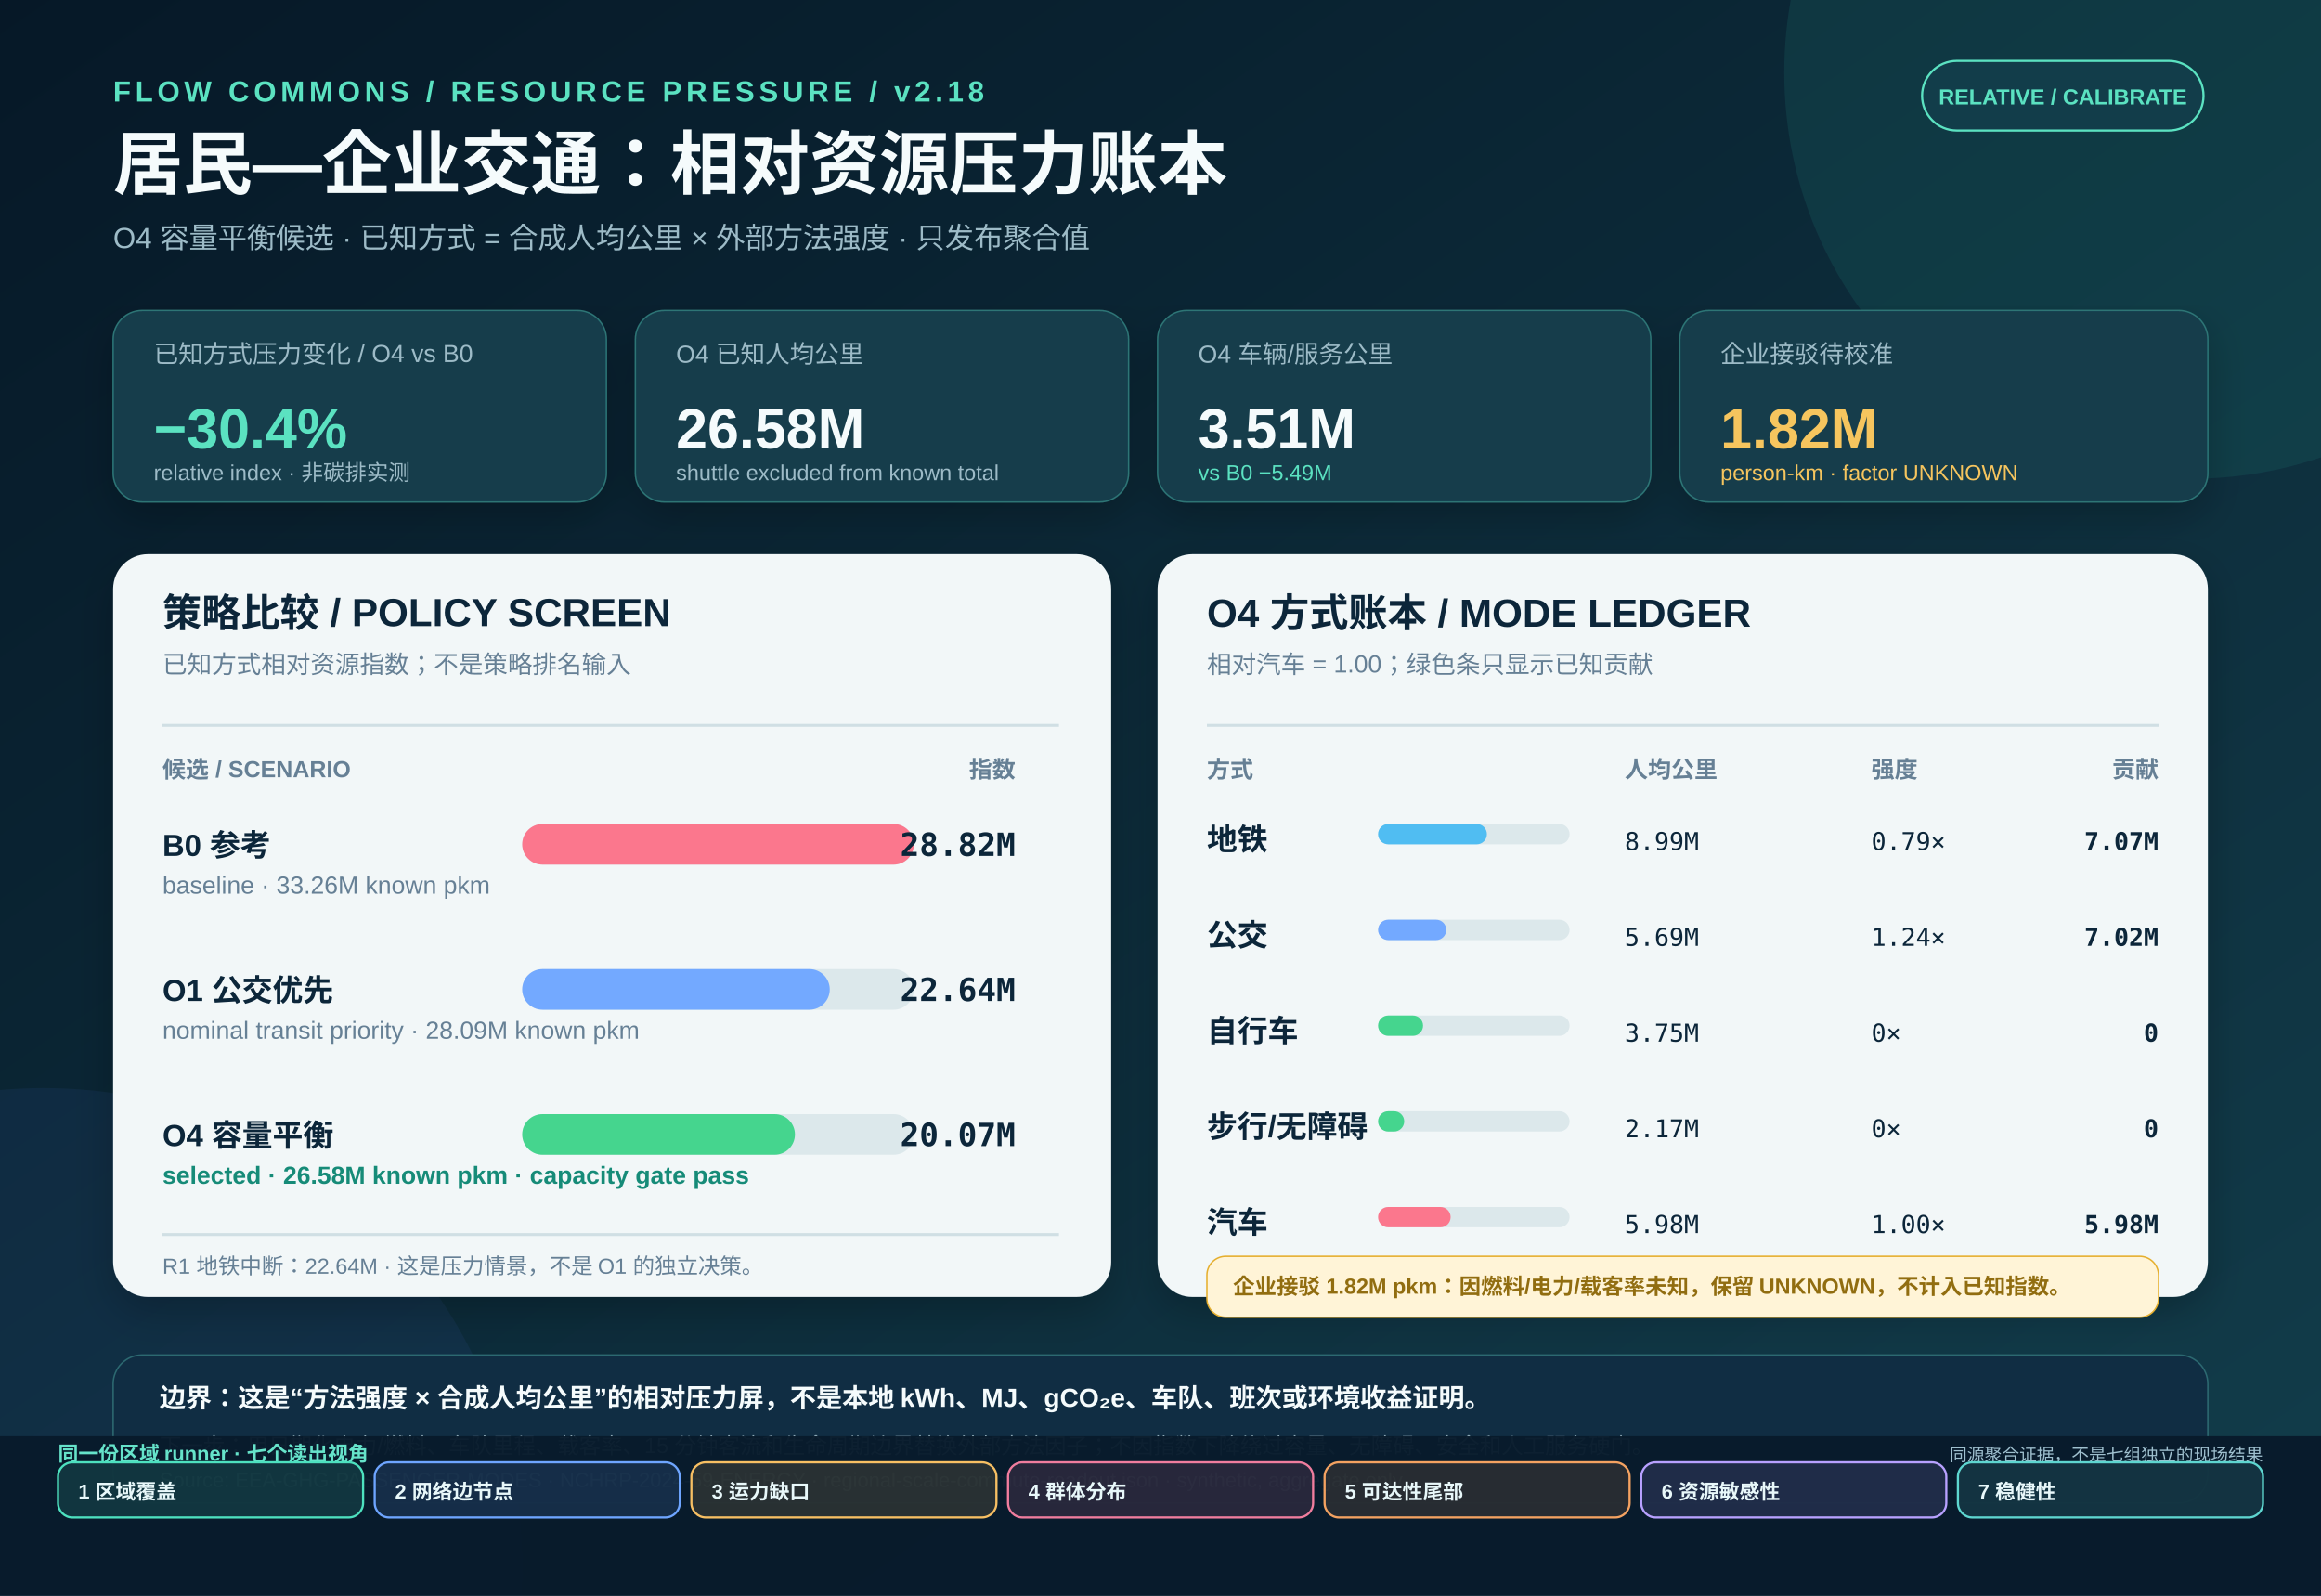
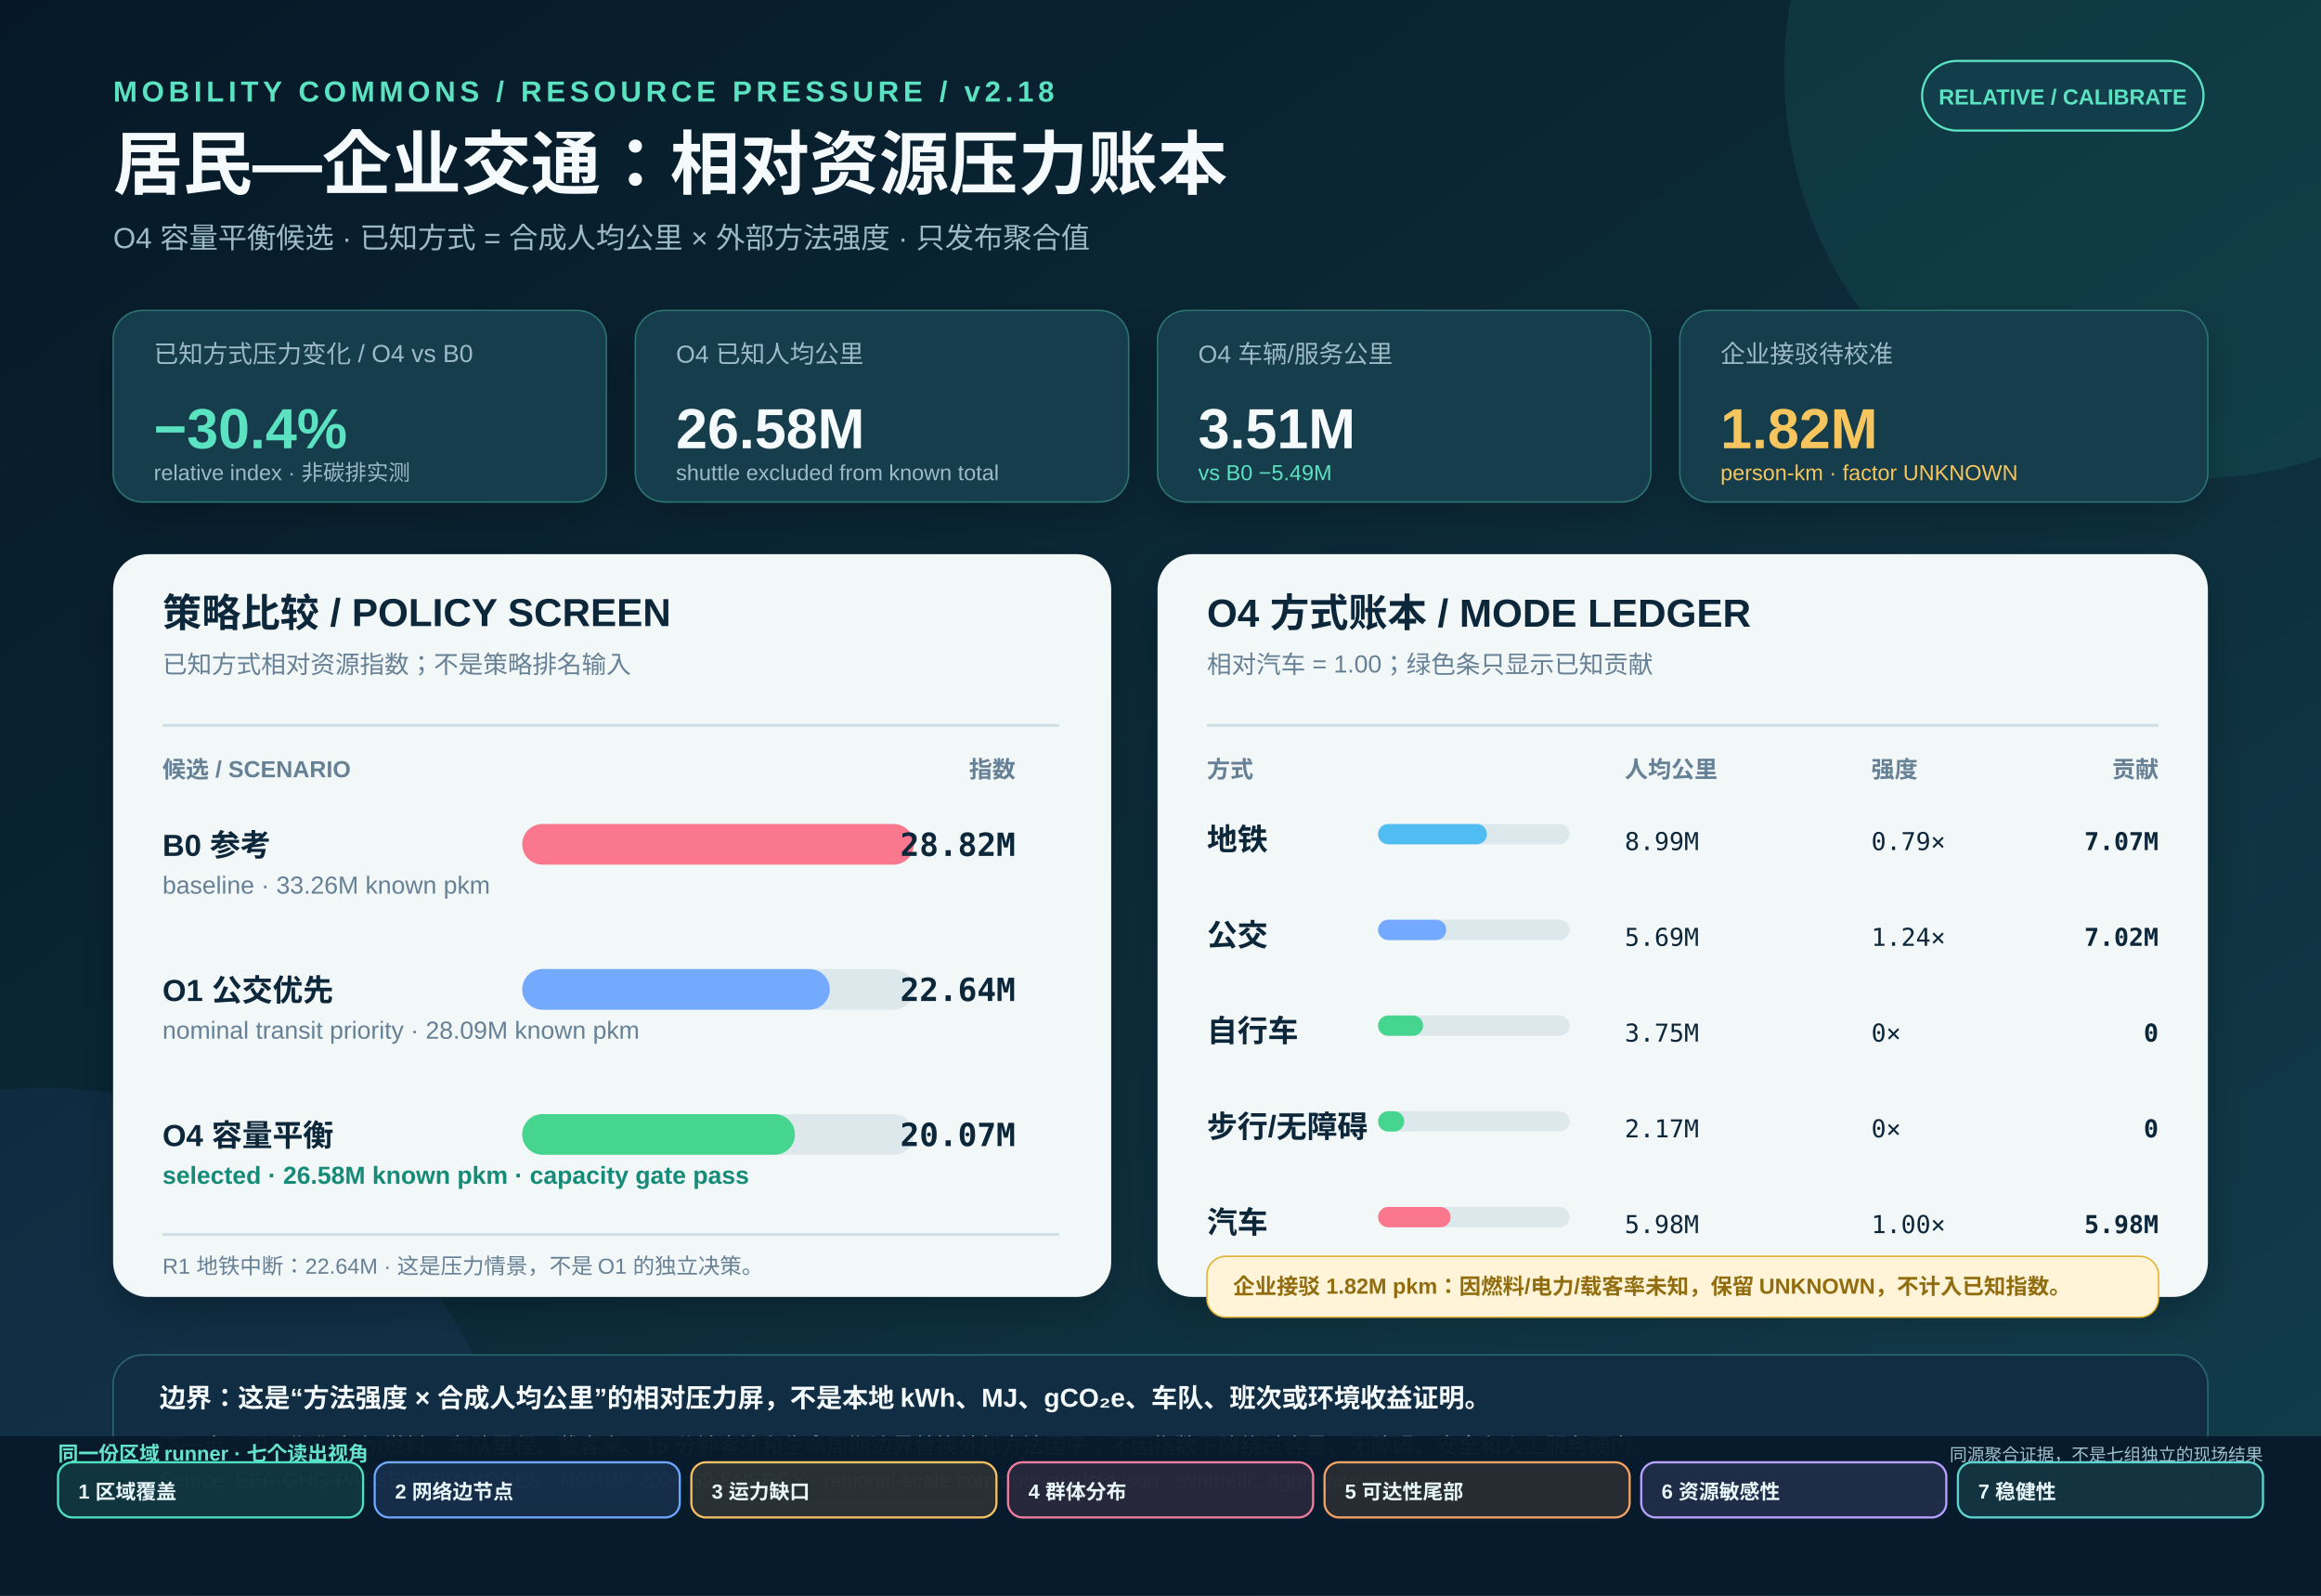
<svg xmlns="http://www.w3.org/2000/svg" width="1600" height="1100" viewBox="0 0 1600 1100" role="img" aria-labelledby="title desc">
  <defs>
    <linearGradient id="bg" x1="0" y1="0" x2="1" y2="1">
      <stop offset="0" stop-color="#061827" />
      <stop offset="1" stop-color="#123d4b" />
    </linearGradient>
    <filter id="shadow" x="-10%" y="-10%" width="120%" height="130%">
      <feDropShadow dx="0" dy="10" stdDeviation="14" flood-color="#000" flood-opacity=".22" />
    </filter>
    <style>
      .sans{font-family:PingFang SC,Microsoft YaHei,Arial,sans-serif}.mono{font-family:SFMono-Regular,Menlo,monospace}
      .white{fill:#f5fbfc}.muted{fill:#9dbbc7}.teal{fill:#5be2c1}.ink{fill:#0c263a}.blue{fill:#50bdf2}.blue2{fill:#73a9ff}.green{fill:#45d58e}.amber{fill:#f6c55e}.coral{fill:#fb778d}.violet{fill:#b68cff}
      .title{font-size:48px;font-weight:800}.h2{font-size:27px;font-weight:800}.label{font-size:21px;font-weight:700}.small{font-size:17px}.tiny{font-size:15px}.value{font-size:39px;font-weight:800}
    </style>
  </defs>
  <rect width="1600" height="1100" fill="url(#bg)" />
  <circle cx="1510" cy="50" r="280" fill="#1a716f" opacity=".22" />
  <circle cx="30" cy="1080" r="330" fill="#27477d" opacity=".18" />
-   <text x="78" y="70" class="sans teal" font-size="20" font-weight="800" letter-spacing="3">FLOW COMMONS / RESOURCE PRESSURE / v2.18</text>
+   <text x="78" y="70" class="sans teal" font-size="20" font-weight="800" letter-spacing="3">MOBILITY COMMONS / RESOURCE PRESSURE / v2.18</text>
  <text x="78" y="130" class="sans white title">居民—企业交通：相对资源压力账本</text>
  <text x="78" y="171" class="sans muted" font-size="20">O4 容量平衡候选 · 已知方式 = 合成人均公里 × 外部方法强度 · 只发布聚合值</text>
  <rect x="1325" y="42" width="194" height="48" rx="24" fill="#123d4a" stroke="#5be2c1" stroke-width="1.5" />
  <text x="1422" y="72" text-anchor="middle" class="sans teal" font-size="15" font-weight="800">RELATIVE / CALIBRATE</text>
  <g filter="url(#shadow)">
    <rect x="78" y="214" width="340" height="132" rx="20" fill="#153c4b" stroke="#2d7475" />
    <rect x="438" y="214" width="340" height="132" rx="20" fill="#153c4b" stroke="#2d7475" />
    <rect x="798" y="214" width="340" height="132" rx="20" fill="#153c4b" stroke="#2d7475" />
    <rect x="1158" y="214" width="364" height="132" rx="20" fill="#153c4b" stroke="#2d7475" />
  </g>
  <text x="106" y="250" class="sans muted small">已知方式压力变化 / O4 vs B0</text>
  <text x="106" y="309" class="sans teal value">−30.4%</text>
  <text x="106" y="331" class="sans muted tiny">relative index · 非碳排实测</text>
  <text x="466" y="250" class="sans muted small">O4 已知人均公里</text>
  <text x="466" y="309" class="sans white value">26.58M</text>
  <text x="466" y="331" class="sans muted tiny">shuttle excluded from known total</text>
  <text x="826" y="250" class="sans muted small">O4 车辆/服务公里</text>
  <text x="826" y="309" class="sans white value">3.51M</text>
  <text x="826" y="331" class="sans teal tiny">vs B0 −5.49M</text>
  <text x="1186" y="250" class="sans muted small">企业接驳待校准</text>
  <text x="1186" y="309" class="sans amber value">1.82M</text>
  <text x="1186" y="331" class="sans amber tiny">person-km · factor UNKNOWN</text>
  <rect x="78" y="382" width="688" height="512" rx="24" fill="#f2f7f8" filter="url(#shadow)" />
  <text x="112" y="432" class="sans ink h2">策略比较 / POLICY SCREEN</text>
  <text x="112" y="464" class="sans" fill="#668095" font-size="17">已知方式相对资源指数；不是策略排名输入</text>
  <line x1="112" y1="500" x2="730" y2="500" stroke="#d0dfe4" stroke-width="2" />
  <text x="112" y="536" class="sans" fill="#668095" font-size="16" font-weight="700">候选 / SCENARIO</text>
  <text x="700" y="536" text-anchor="end" class="sans" fill="#668095" font-size="16" font-weight="700">指数</text>
  <g class="sans">
    <text x="112" y="590" class="ink label">B0 参考</text>
    <text x="112" y="616" fill="#668095" class="small">baseline · 33.26M known pkm</text>
    <rect x="360" y="568" width="270" height="28" rx="14" fill="#dce8eb" />
    <rect x="360" y="568" width="270" height="28" rx="14" fill="#fb778d" />
    <text x="700" y="590" text-anchor="end" class="mono ink" font-size="22" font-weight="800">28.82M</text>
    <text x="112" y="690" class="ink label">O1 公交优先</text>
    <text x="112" y="716" fill="#668095" class="small">nominal transit priority · 28.09M known pkm</text>
    <rect x="360" y="668" width="270" height="28" rx="14" fill="#dce8eb" />
    <rect x="360" y="668" width="212" height="28" rx="14" fill="#73a9ff" />
    <text x="700" y="690" text-anchor="end" class="mono ink" font-size="22" font-weight="800">22.64M</text>
    <text x="112" y="790" class="ink label">O4 容量平衡</text>
    <text x="112" y="816" fill="#168b78" class="small" font-weight="700">selected · 26.58M known pkm · capacity gate pass</text>
    <rect x="360" y="768" width="270" height="28" rx="14" fill="#dce8eb" />
    <rect x="360" y="768" width="188" height="28" rx="14" fill="#45d58e" />
    <text x="700" y="790" text-anchor="end" class="mono ink" font-size="22" font-weight="800">20.07M</text>
  </g>
  <rect x="112" y="850" width="618" height="2" fill="#d0dfe4" />
  <text x="112" y="878" class="sans" fill="#668095" font-size="15">R1 地铁中断：22.64M · 这是压力情景，不是 O1 的独立决策。</text>
  <rect x="798" y="382" width="724" height="512" rx="24" fill="#f2f7f8" filter="url(#shadow)" />
  <text x="832" y="432" class="sans ink h2">O4 方式账本 / MODE LEDGER</text>
  <text x="832" y="464" class="sans" fill="#668095" font-size="17">相对汽车 = 1.00；绿色条只显示已知贡献</text>
  <line x1="832" y1="500" x2="1488" y2="500" stroke="#d0dfe4" stroke-width="2" />
  <text x="832" y="536" class="sans" fill="#668095" font-size="16" font-weight="700">方式</text>
  <text x="1120" y="536" class="sans" fill="#668095" font-size="16" font-weight="700">人均公里</text>
  <text x="1290" y="536" class="sans" fill="#668095" font-size="16" font-weight="700">强度</text>
  <text x="1488" y="536" text-anchor="end" class="sans" fill="#668095" font-size="16" font-weight="700">贡献</text>
  <g class="sans">
    <text x="832" y="586" class="ink label">地铁</text>
    <rect x="950" y="568" width="132" height="14" rx="7" fill="#dce8eb" />
    <rect x="950" y="568" width="75" height="14" rx="7" fill="#50bdf2" />
    <text x="1120" y="586" class="mono ink" font-size="17">8.99M</text>
    <text x="1290" y="586" class="mono ink" font-size="17">0.79×</text>
    <text x="1488" y="586" text-anchor="end" class="mono ink" font-size="17" font-weight="800">7.07M</text>
    <text x="832" y="652" class="ink label">公交</text>
    <rect x="950" y="634" width="132" height="14" rx="7" fill="#dce8eb" />
    <rect x="950" y="634" width="47" height="14" rx="7" fill="#73a9ff" />
    <text x="1120" y="652" class="mono ink" font-size="17">5.69M</text>
    <text x="1290" y="652" class="mono ink" font-size="17">1.24×</text>
    <text x="1488" y="652" text-anchor="end" class="mono ink" font-size="17" font-weight="800">7.02M</text>
    <text x="832" y="718" class="ink label">自行车</text>
    <rect x="950" y="700" width="132" height="14" rx="7" fill="#dce8eb" />
    <rect x="950" y="700" width="31" height="14" rx="7" fill="#45d58e" />
    <text x="1120" y="718" class="mono ink" font-size="17">3.75M</text>
    <text x="1290" y="718" class="mono ink" font-size="17">0×</text>
    <text x="1488" y="718" text-anchor="end" class="mono ink" font-size="17" font-weight="800">0</text>
    <text x="832" y="784" class="ink label">步行/无障碍</text>
    <rect x="950" y="766" width="132" height="14" rx="7" fill="#dce8eb" />
    <rect x="950" y="766" width="18" height="14" rx="7" fill="#45d58e" />
    <text x="1120" y="784" class="mono ink" font-size="17">2.17M</text>
    <text x="1290" y="784" class="mono ink" font-size="17">0×</text>
    <text x="1488" y="784" text-anchor="end" class="mono ink" font-size="17" font-weight="800">0</text>
    <text x="832" y="850" class="ink label">汽车</text>
    <rect x="950" y="832" width="132" height="14" rx="7" fill="#dce8eb" />
    <rect x="950" y="832" width="50" height="14" rx="7" fill="#fb778d" />
    <text x="1120" y="850" class="mono ink" font-size="17">5.98M</text>
    <text x="1290" y="850" class="mono ink" font-size="17">1.00×</text>
    <text x="1488" y="850" text-anchor="end" class="mono ink" font-size="17" font-weight="800">5.98M</text>
  </g>
  <rect x="832" y="866" width="656" height="42" rx="13" fill="#fff4d7" stroke="#e5af2f" />
  <text x="850" y="892" class="sans" fill="#916d10" font-size="15" font-weight="700">企业接驳 1.82M pkm：因燃料/电力/载客率未知，保留 UNKNOWN，不计入已知指数。</text>
  <rect x="78" y="934" width="1444" height="102" rx="20" fill="#102d43" stroke="#2c6971" />
  <text x="110" y="970" class="sans white" font-size="18" font-weight="800">边界：这是“方法强度 × 合成人均公里”的相对压力屏，不是本地 kWh、MJ、gCO₂e、车队、班次或环境收益证明。</text>
  <text x="110" y="1002" class="sans muted" font-size="15">下一步：用日期化电力/燃料、车队里程、载客率、15 分钟客流和生命周期边界替换外部方法因子；不因指数下降绕过容量、无障碍、安全和人工服务硬门。</text>
  <text x="110" y="1025" class="sans muted" font-size="14">Source: EEA-GHG-PASSENGER-MODES · NCHRP-2024-59-ENERGY · regional-scale-commute-readout.json · synthetic, aggregate only</text>
  <g id="evidence-chain-ribbon">
    <rect x="0" y="990" width="1600" height="110" fill="#071A2B" opacity=".96" />
    <text x="40" y="1007" font-family="Arial,sans-serif" font-size="14" font-weight="800" fill="#66E3CA">同一份区域 runner · 七个读出视角</text>
    <text x="1560" y="1007" text-anchor="end" font-family="Arial,sans-serif" font-size="12" fill="#9FC0CF">同源聚合证据，不是七组独立的现场结果</text>
    <rect x="40.0" y="1008" width="210.3" height="38" rx="10" fill="#4DE1BF22" stroke="#4DE1BF" stroke-width="1.5" />
    <text x="54.0" y="1033" font-family="Arial,sans-serif" font-size="14" font-weight="800" fill="#E8F8FA">1  区域覆盖</text>
    <rect x="258.3" y="1008" width="210.3" height="38" rx="10" fill="#6EA5FF22" stroke="#6EA5FF" stroke-width="1.5" />
    <text x="272.3" y="1033" font-family="Arial,sans-serif" font-size="14" font-weight="800" fill="#E8F8FA">2  网络边节点</text>
    <rect x="476.6" y="1008" width="210.3" height="38" rx="10" fill="#F7BF6322" stroke="#F7BF63" stroke-width="1.5" />
    <text x="490.6" y="1033" font-family="Arial,sans-serif" font-size="14" font-weight="800" fill="#E8F8FA">3  运力缺口</text>
    <rect x="694.9" y="1008" width="210.3" height="38" rx="10" fill="#F07D9E22" stroke="#F07D9E" stroke-width="1.5" />
    <text x="708.9" y="1033" font-family="Arial,sans-serif" font-size="14" font-weight="800" fill="#E8F8FA">4  群体分布</text>
    <rect x="913.1" y="1008" width="210.3" height="38" rx="10" fill="#F4A26122" stroke="#F4A261" stroke-width="1.5" />
    <text x="927.1" y="1033" font-family="Arial,sans-serif" font-size="14" font-weight="800" fill="#E8F8FA">5  可达性尾部</text>
    <rect x="1131.4" y="1008" width="210.3" height="38" rx="10" fill="#B8A1FF22" stroke="#B8A1FF" stroke-width="1.5" />
    <text x="1145.4" y="1033" font-family="Arial,sans-serif" font-size="14" font-weight="800" fill="#E8F8FA">6  资源敏感性</text>
    <rect x="1349.7" y="1008" width="210.3" height="38" rx="10" fill="#5ED6D022" stroke="#5ED6D0" stroke-width="1.5" />
    <text x="1363.7" y="1033" font-family="Arial,sans-serif" font-size="14" font-weight="800" fill="#E8F8FA">7  稳健性</text>
  </g>
</svg>
